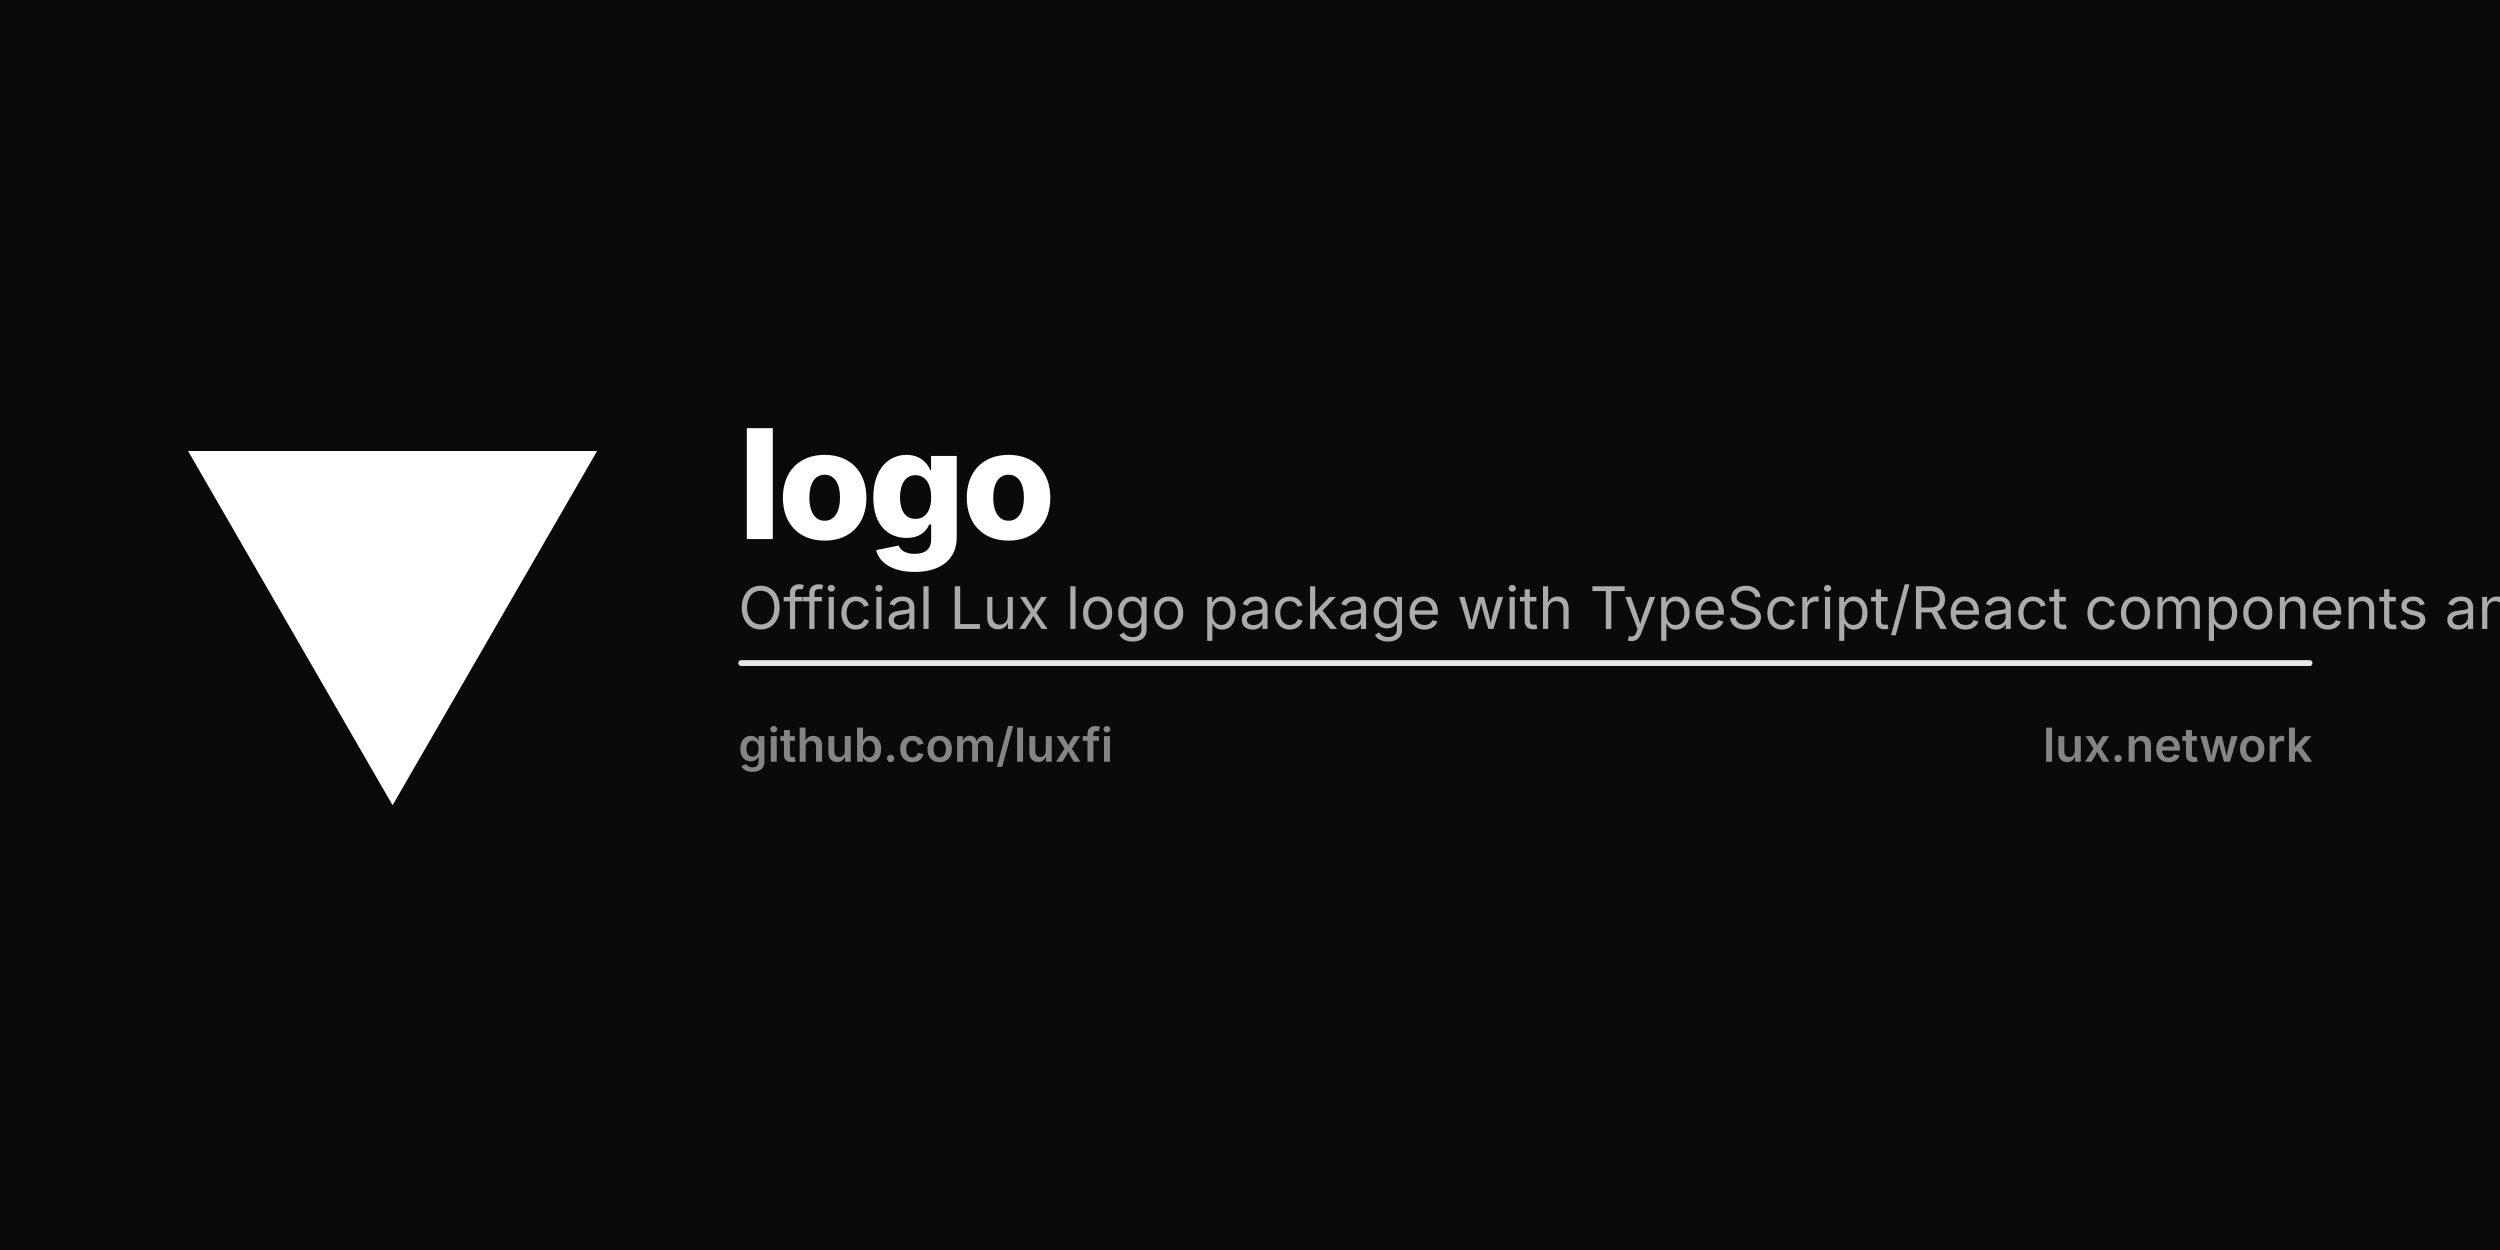
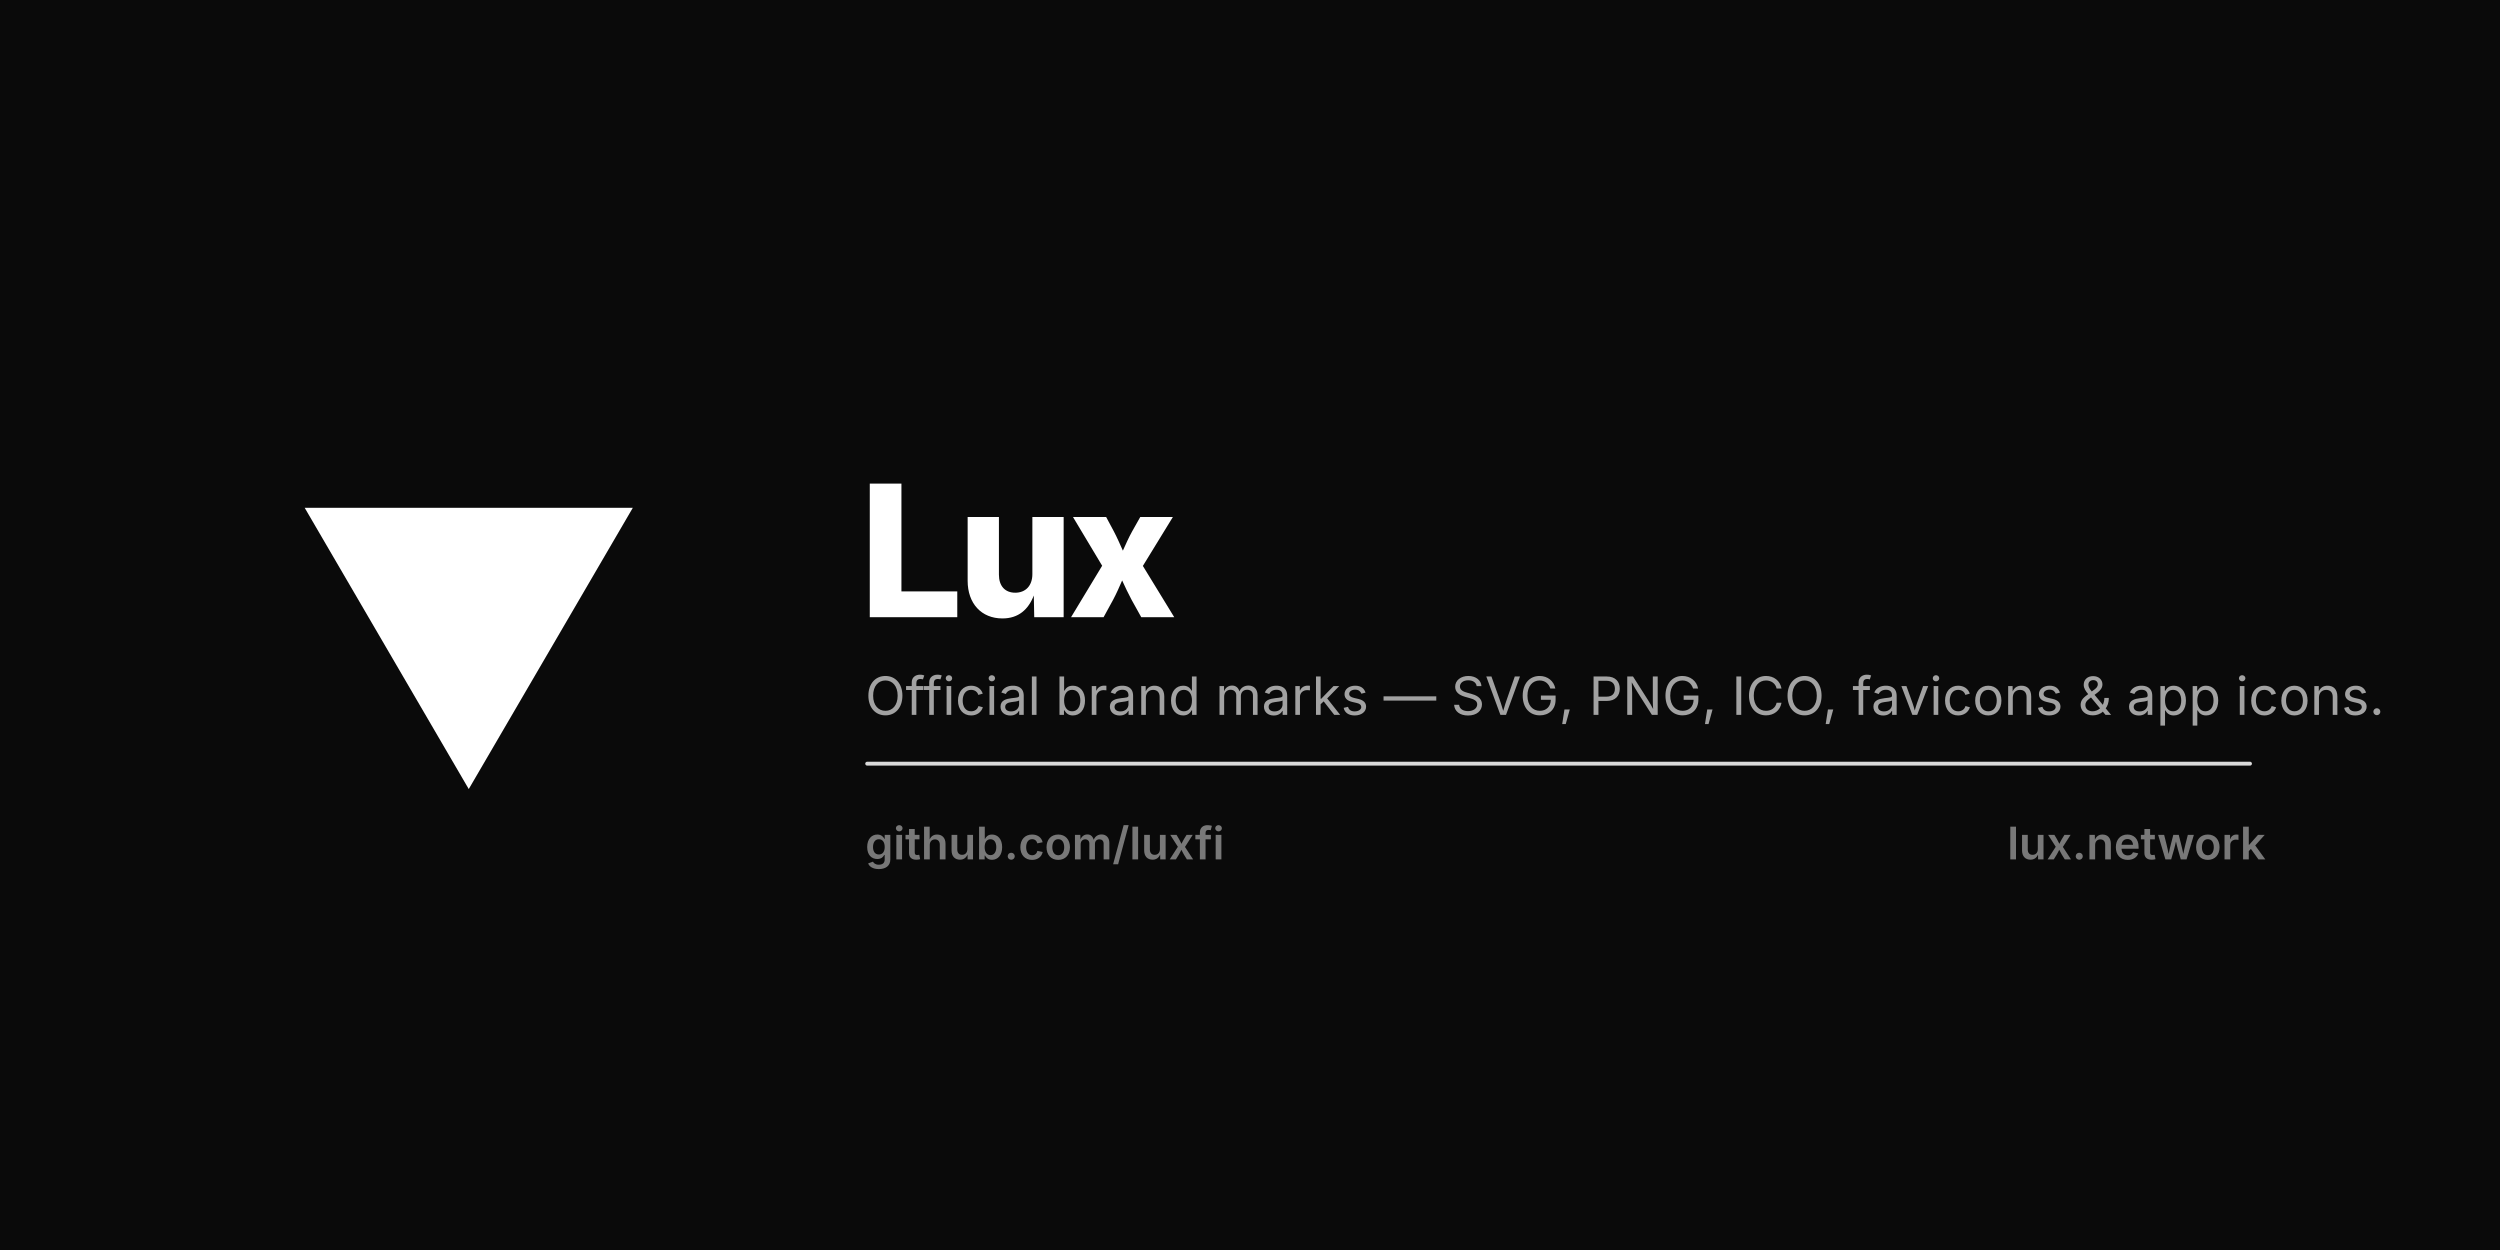
- <svg xmlns="http://www.w3.org/2000/svg" width="1280" height="640" viewBox="0 0 1280 640" role="img" aria-label="logo">
+ <svg xmlns="http://www.w3.org/2000/svg" width="1280" height="640" viewBox="0 0 1280 640" role="img" aria-label="Lux brand assets">
  <rect width="1280" height="640" fill="#0A0A0A" />
-   <svg x="96" y="215" width="210" height="210" viewBox="17 26 66 66">
-     <path d="M50 88 L17.09 31 L82.91 31 Z" fill="#fff" />
+   <svg x="120" y="200" width="240" height="240" viewBox="0 0 100 100">
+     <path d="M50 85 L15 25 L85 25 Z" fill="white" />
  </svg>
-   <text x="378" y="276" font-family="Inter,system-ui,-apple-system,sans-serif" font-size="78" font-weight="800" letter-spacing="-2" fill="#ffffff">logo</text>
-   <text x="378" y="322" font-family="Inter,system-ui,sans-serif" font-size="30" fill="#ffffff" opacity=".66">Official Lux logo package with TypeScript/React components and utilities</text>
-   <rect x="378" y="338" width="806" height="3" rx="1.5" fill="#ffffff" opacity=".9" />
-   <text x="378" y="390" font-family="Inter,system-ui,sans-serif" font-size="24" font-weight="600" fill="#ffffff" opacity=".5">github.com/luxfi</text>
-   <text x="1184" y="390" text-anchor="end" font-family="Inter,system-ui,sans-serif" font-size="24" font-weight="600" fill="#ffffff" opacity=".5">lux.network</text>
+   <text x="440" y="316" font-family="Inter,system-ui,-apple-system,sans-serif" font-size="94" font-weight="800" letter-spacing="-3" fill="#ffffff">Lux</text>
+   <text x="443" y="366" font-family="Inter,system-ui,sans-serif" font-size="27" fill="#ffffff" opacity=".62">Official brand marks — SVG, PNG, ICO, favicons &amp; app icons.</text>
+   <rect x="443" y="390" width="710" height="2" rx="1" fill="#ffffff" opacity=".85" />
+   <text x="443" y="440" font-family="Inter,system-ui,sans-serif" font-size="23" font-weight="600" fill="#ffffff" opacity=".45">github.com/luxfi</text>
+   <text x="1160" y="440" text-anchor="end" font-family="Inter,system-ui,sans-serif" font-size="23" font-weight="600" fill="#ffffff" opacity=".45">lux.network</text>
</svg>
